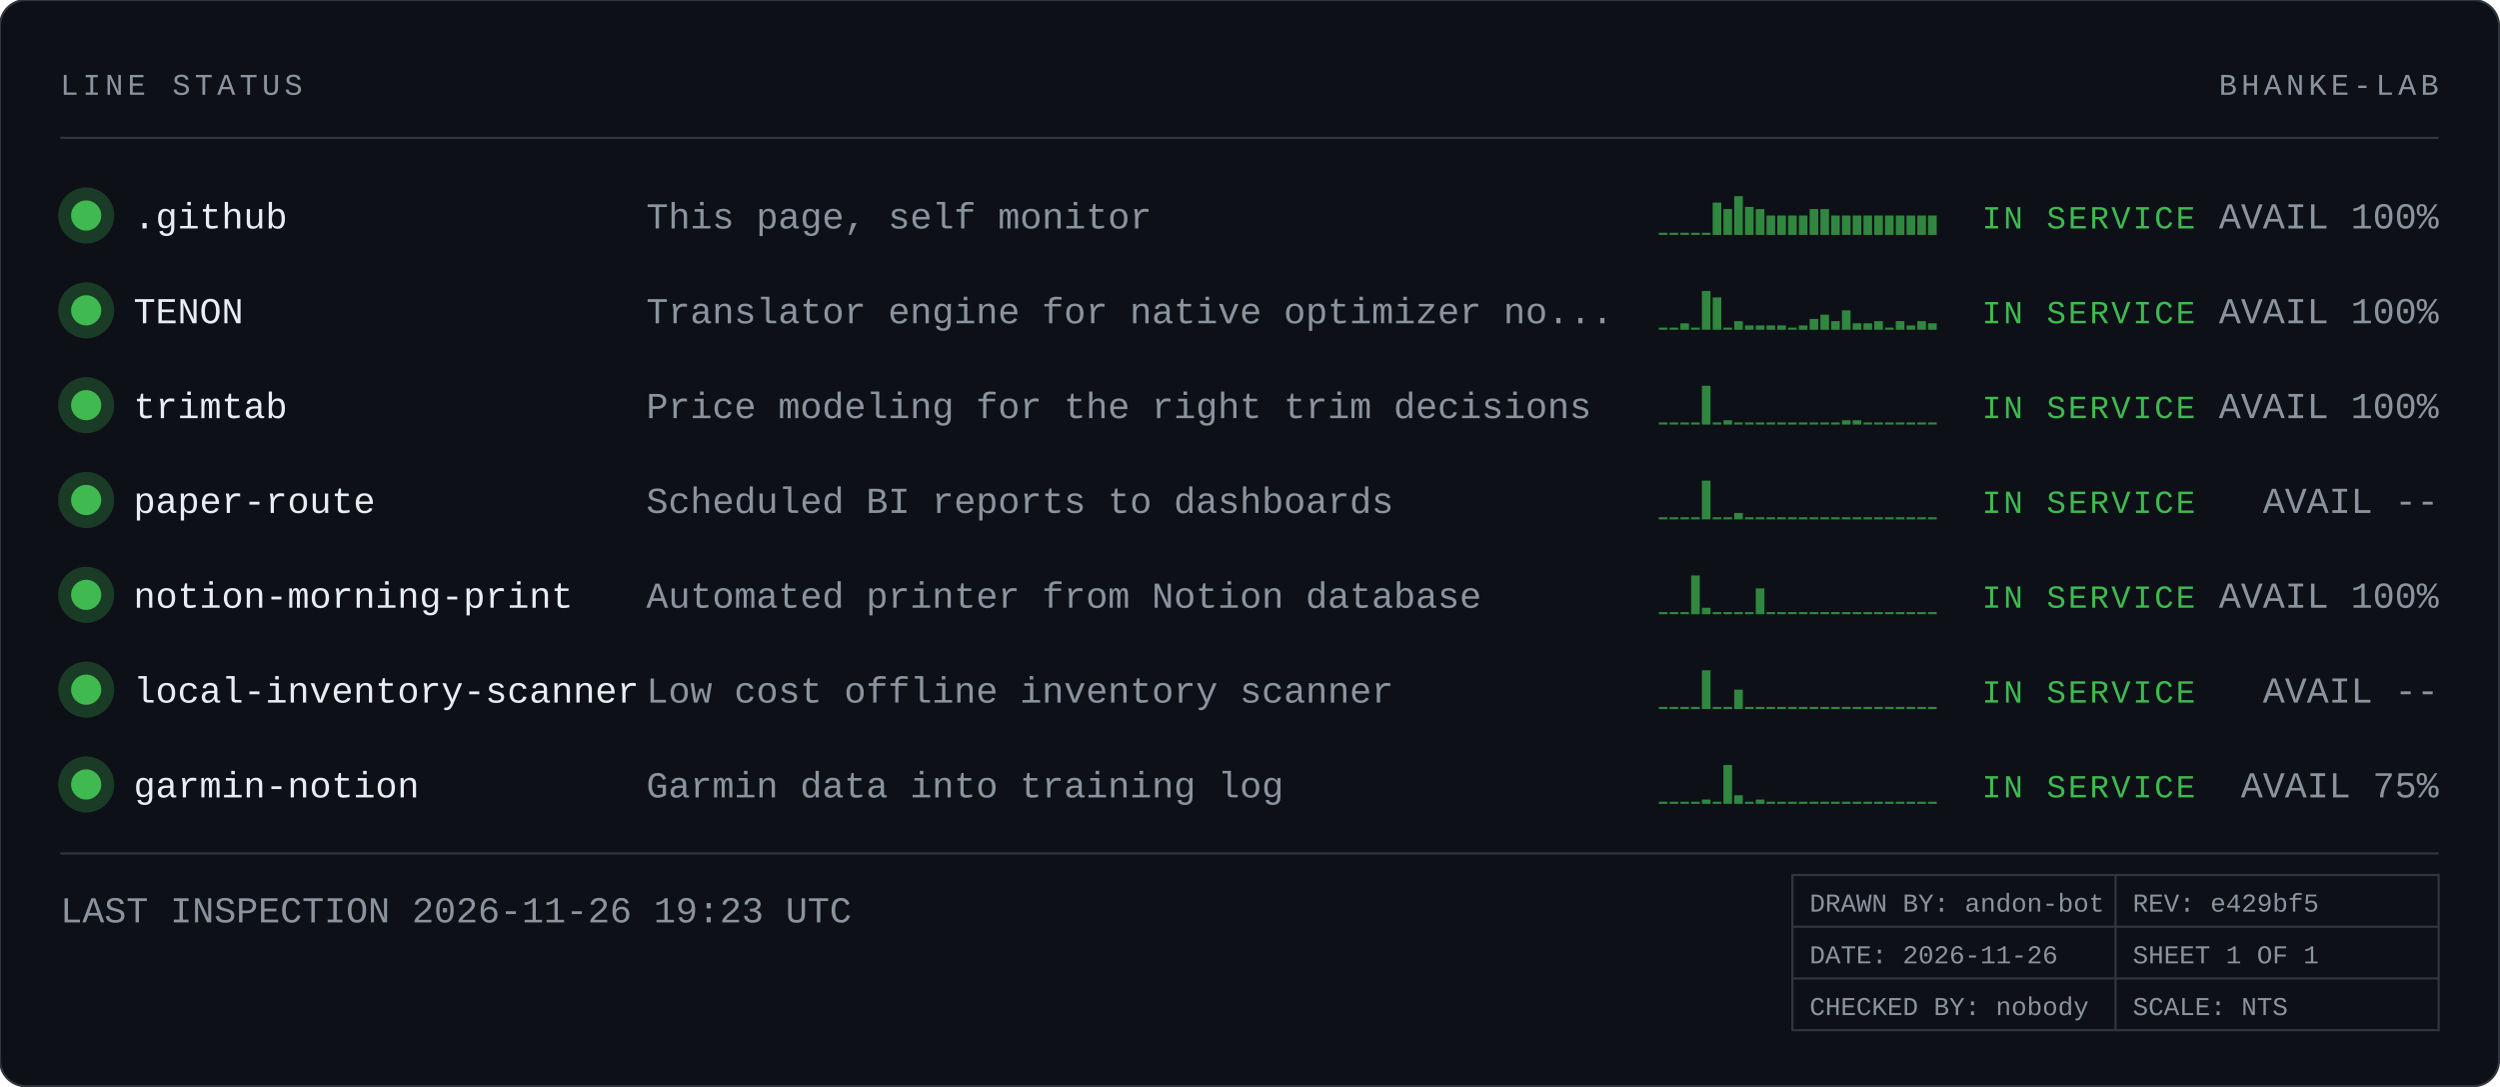
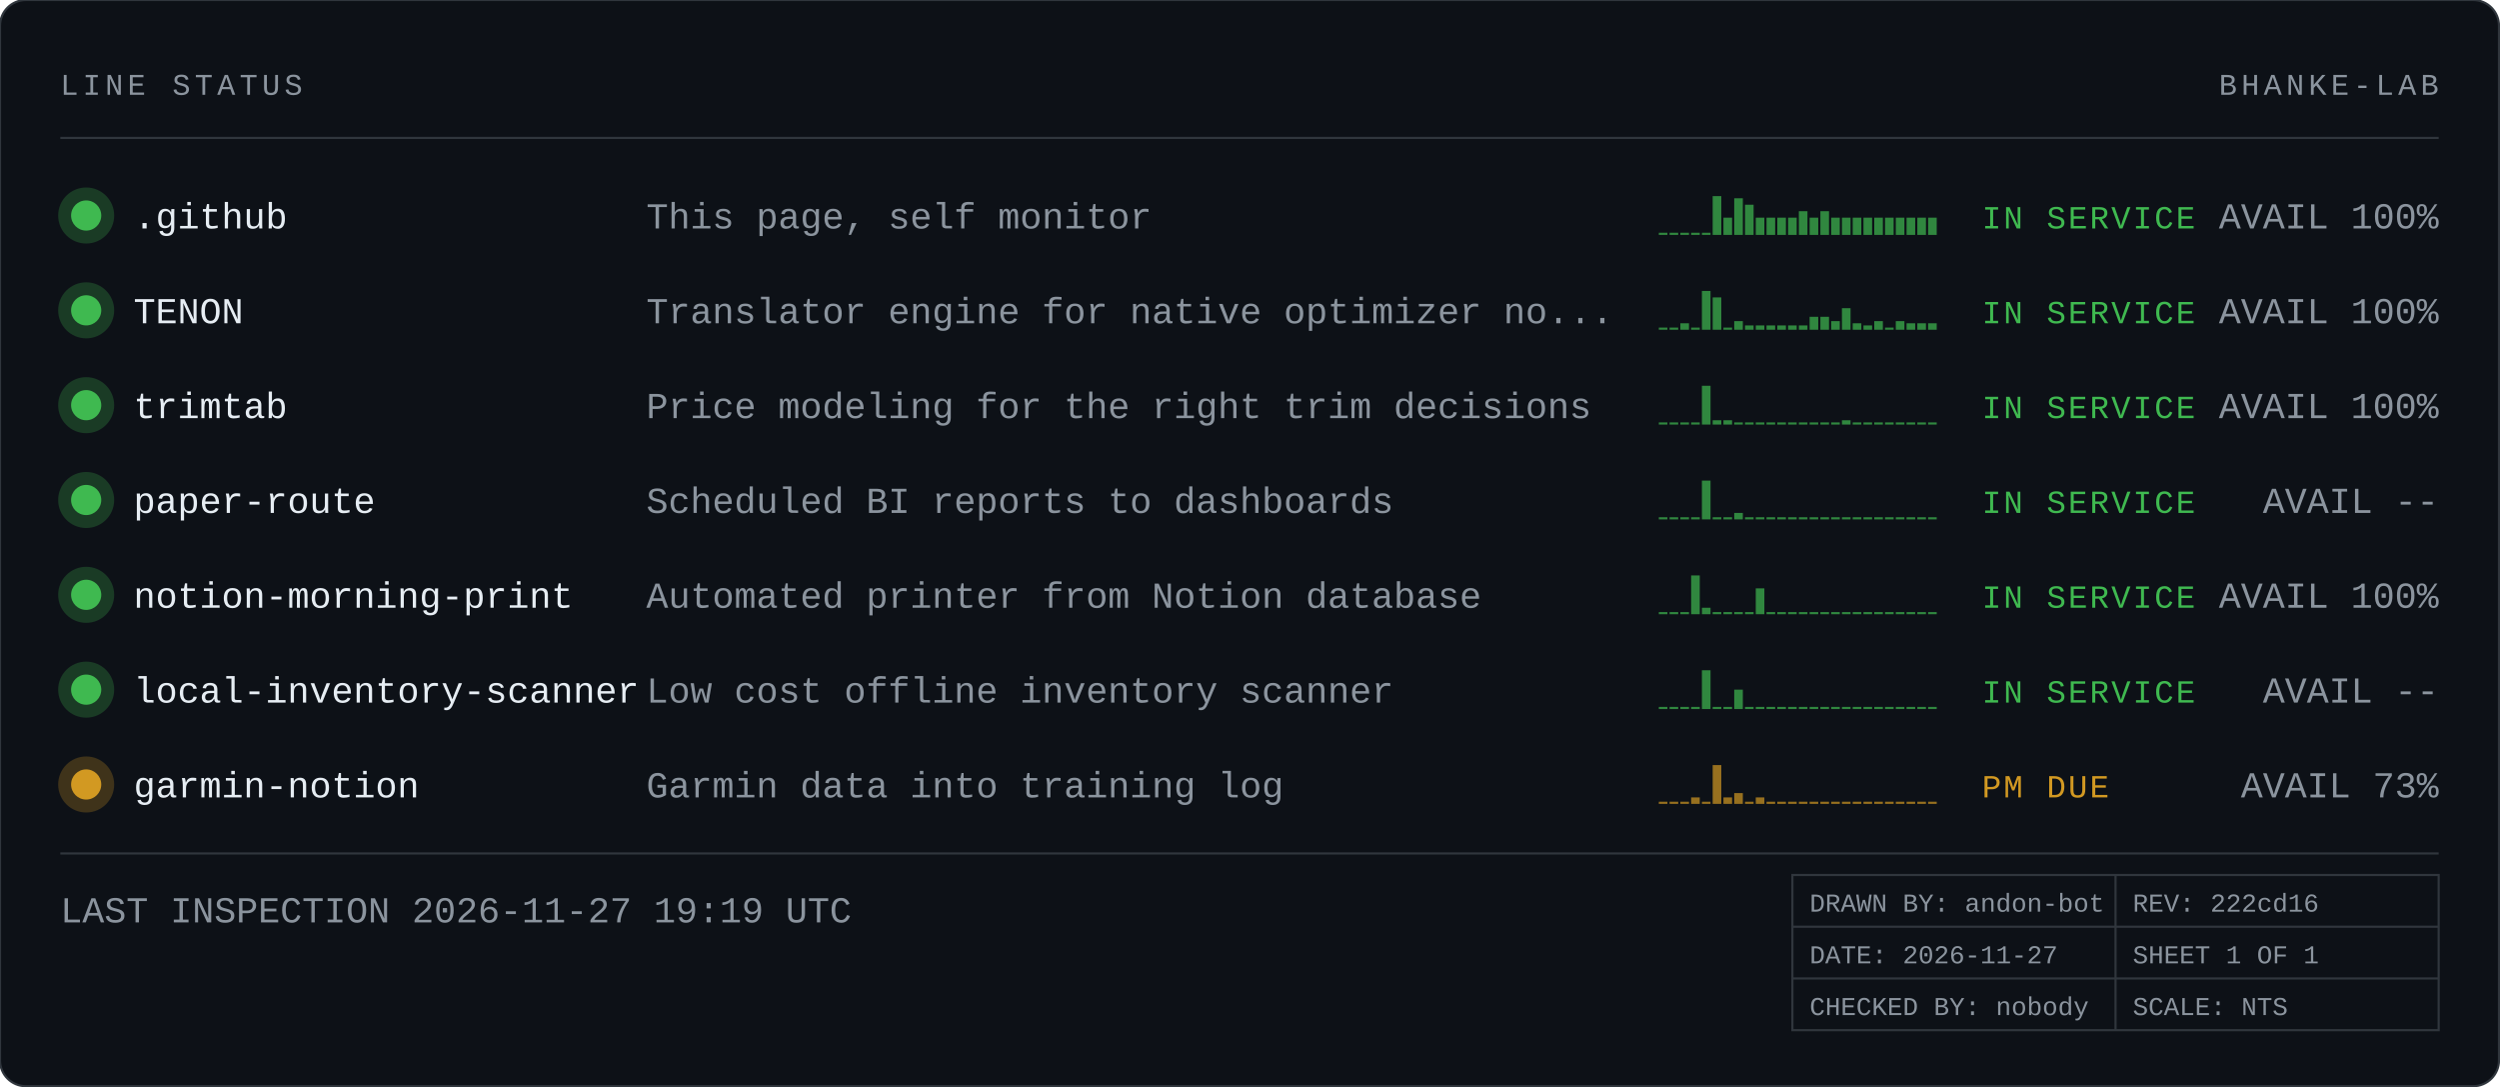
<svg xmlns="http://www.w3.org/2000/svg" width="1160" height="504" viewBox="0 0 1160 504" role="img" aria-label="Andon board">
  <style>
text { font-family: Consolas, 'Courier New', monospace; font-size: 17px; }
.hd { fill: #8b949e; font-size: 14px; letter-spacing: 2px; }
.name { fill: #e6edf3; }
.dim { fill: #8b949e; }
.st { font-size: 15px; letter-spacing: 1px; }
.tb { fill: #8b949e; font-size: 12px; }
</style>
  <rect x="0" y="0" width="1160" height="504" rx="12" fill="#0d1117" stroke="#30363d" />
  <text x="28" y="44" class="hd">LINE STATUS</text>
  <text x="1132" y="44" class="hd" text-anchor="end">BHANKE-LAB</text>
  <line x1="28" y1="64" x2="1132" y2="64" stroke="#30363d" />
  <circle cx="40" cy="100" r="13" fill="#3fb950" opacity="0.25" />
  <circle cx="40" cy="100" r="7" fill="#3fb950" />
  <text x="62" y="106" class="name">.github</text>
  <text x="300" y="106" class="dim">This page, self monitor</text>
  <rect x="770" y="108" width="4" height="1" fill="#3fb950" opacity="0.7" />
  <rect x="775" y="108" width="4" height="1" fill="#3fb950" opacity="0.7" />
  <rect x="780" y="108" width="4" height="1" fill="#3fb950" opacity="0.7" />
  <rect x="785" y="108" width="4" height="1" fill="#3fb950" opacity="0.7" />
  <rect x="790" y="108" width="4" height="1" fill="#3fb950" opacity="0.7" />
-   <rect x="795" y="94" width="4" height="15" fill="#3fb950" opacity="0.7" />
-   <rect x="800" y="97" width="4" height="12" fill="#3fb950" opacity="0.7" />
-   <rect x="805" y="91" width="4" height="18" fill="#3fb950" opacity="0.7" />
-   <rect x="810" y="96" width="4" height="13" fill="#3fb950" opacity="0.7" />
-   <rect x="815" y="97" width="4" height="12" fill="#3fb950" opacity="0.7" />
-   <rect x="820" y="100" width="4" height="9" fill="#3fb950" opacity="0.7" />
-   <rect x="825" y="100" width="4" height="9" fill="#3fb950" opacity="0.7" />
-   <rect x="830" y="100" width="4" height="9" fill="#3fb950" opacity="0.7" />
-   <rect x="835" y="100" width="4" height="9" fill="#3fb950" opacity="0.7" />
-   <rect x="840" y="97" width="4" height="12" fill="#3fb950" opacity="0.7" />
-   <rect x="845" y="97" width="4" height="12" fill="#3fb950" opacity="0.7" />
-   <rect x="850" y="100" width="4" height="9" fill="#3fb950" opacity="0.7" />
-   <rect x="855" y="100" width="4" height="9" fill="#3fb950" opacity="0.7" />
-   <rect x="860" y="100" width="4" height="9" fill="#3fb950" opacity="0.7" />
-   <rect x="865" y="100" width="4" height="9" fill="#3fb950" opacity="0.7" />
-   <rect x="870" y="100" width="4" height="9" fill="#3fb950" opacity="0.7" />
-   <rect x="875" y="100" width="4" height="9" fill="#3fb950" opacity="0.7" />
-   <rect x="880" y="100" width="4" height="9" fill="#3fb950" opacity="0.7" />
-   <rect x="885" y="100" width="4" height="9" fill="#3fb950" opacity="0.7" />
-   <rect x="890" y="100" width="4" height="9" fill="#3fb950" opacity="0.7" />
-   <rect x="895" y="100" width="4" height="9" fill="#3fb950" opacity="0.7" />
+   <rect x="795" y="91" width="4" height="18" fill="#3fb950" opacity="0.7" />
+   <rect x="800" y="101" width="4" height="8" fill="#3fb950" opacity="0.7" />
+   <rect x="805" y="92" width="4" height="17" fill="#3fb950" opacity="0.7" />
+   <rect x="810" y="95" width="4" height="14" fill="#3fb950" opacity="0.7" />
+   <rect x="815" y="101" width="4" height="8" fill="#3fb950" opacity="0.7" />
+   <rect x="820" y="101" width="4" height="8" fill="#3fb950" opacity="0.7" />
+   <rect x="825" y="101" width="4" height="8" fill="#3fb950" opacity="0.7" />
+   <rect x="830" y="101" width="4" height="8" fill="#3fb950" opacity="0.7" />
+   <rect x="835" y="98" width="4" height="11" fill="#3fb950" opacity="0.7" />
+   <rect x="840" y="101" width="4" height="8" fill="#3fb950" opacity="0.7" />
+   <rect x="845" y="98" width="4" height="11" fill="#3fb950" opacity="0.7" />
+   <rect x="850" y="101" width="4" height="8" fill="#3fb950" opacity="0.7" />
+   <rect x="855" y="101" width="4" height="8" fill="#3fb950" opacity="0.7" />
+   <rect x="860" y="101" width="4" height="8" fill="#3fb950" opacity="0.7" />
+   <rect x="865" y="101" width="4" height="8" fill="#3fb950" opacity="0.7" />
+   <rect x="870" y="101" width="4" height="8" fill="#3fb950" opacity="0.7" />
+   <rect x="875" y="101" width="4" height="8" fill="#3fb950" opacity="0.7" />
+   <rect x="880" y="101" width="4" height="8" fill="#3fb950" opacity="0.7" />
+   <rect x="885" y="101" width="4" height="8" fill="#3fb950" opacity="0.7" />
+   <rect x="890" y="101" width="4" height="8" fill="#3fb950" opacity="0.7" />
+   <rect x="895" y="101" width="4" height="8" fill="#3fb950" opacity="0.7" />
  <text x="920" y="106" class="st" fill="#3fb950">IN SERVICE</text>
  <text x="1132" y="106" class="dim" text-anchor="end">AVAIL 100%</text>
  <circle cx="40" cy="144" r="13" fill="#3fb950" opacity="0.25" />
  <circle cx="40" cy="144" r="7" fill="#3fb950" />
  <text x="62" y="150" class="name">TENON</text>
  <text x="300" y="150" class="dim">Translator engine for native optimizer no...</text>
  <rect x="770" y="152" width="4" height="1" fill="#3fb950" opacity="0.7" />
  <rect x="775" y="152" width="4" height="1" fill="#3fb950" opacity="0.7" />
  <rect x="780" y="150" width="4" height="3" fill="#3fb950" opacity="0.7" />
  <rect x="785" y="152" width="4" height="1" fill="#3fb950" opacity="0.7" />
  <rect x="790" y="135" width="4" height="18" fill="#3fb950" opacity="0.7" />
  <rect x="795" y="138" width="4" height="15" fill="#3fb950" opacity="0.7" />
  <rect x="800" y="152" width="4" height="1" fill="#3fb950" opacity="0.7" />
  <rect x="805" y="149" width="4" height="4" fill="#3fb950" opacity="0.7" />
  <rect x="810" y="151" width="4" height="2" fill="#3fb950" opacity="0.7" />
  <rect x="815" y="151" width="4" height="2" fill="#3fb950" opacity="0.7" />
  <rect x="820" y="151" width="4" height="2" fill="#3fb950" opacity="0.7" />
  <rect x="825" y="151" width="4" height="2" fill="#3fb950" opacity="0.7" />
-   <rect x="830" y="152" width="4" height="1" fill="#3fb950" opacity="0.7" />
+   <rect x="830" y="151" width="4" height="2" fill="#3fb950" opacity="0.7" />
  <rect x="835" y="151" width="4" height="2" fill="#3fb950" opacity="0.7" />
-   <rect x="840" y="148" width="4" height="5" fill="#3fb950" opacity="0.7" />
-   <rect x="845" y="146" width="4" height="7" fill="#3fb950" opacity="0.7" />
+   <rect x="840" y="147" width="4" height="6" fill="#3fb950" opacity="0.7" />
+   <rect x="845" y="147" width="4" height="6" fill="#3fb950" opacity="0.7" />
  <rect x="850" y="149" width="4" height="4" fill="#3fb950" opacity="0.7" />
-   <rect x="855" y="144" width="4" height="9" fill="#3fb950" opacity="0.7" />
+   <rect x="855" y="143" width="4" height="10" fill="#3fb950" opacity="0.7" />
  <rect x="860" y="150" width="4" height="3" fill="#3fb950" opacity="0.7" />
-   <rect x="865" y="150" width="4" height="3" fill="#3fb950" opacity="0.7" />
+   <rect x="865" y="151" width="4" height="2" fill="#3fb950" opacity="0.7" />
  <rect x="870" y="149" width="4" height="4" fill="#3fb950" opacity="0.7" />
  <rect x="875" y="152" width="4" height="1" fill="#3fb950" opacity="0.7" />
  <rect x="880" y="149" width="4" height="4" fill="#3fb950" opacity="0.7" />
-   <rect x="885" y="151" width="4" height="2" fill="#3fb950" opacity="0.7" />
-   <rect x="890" y="149" width="4" height="4" fill="#3fb950" opacity="0.7" />
+   <rect x="885" y="150" width="4" height="3" fill="#3fb950" opacity="0.7" />
+   <rect x="890" y="150" width="4" height="3" fill="#3fb950" opacity="0.7" />
  <rect x="895" y="150" width="4" height="3" fill="#3fb950" opacity="0.7" />
  <text x="920" y="150" class="st" fill="#3fb950">IN SERVICE</text>
  <text x="1132" y="150" class="dim" text-anchor="end">AVAIL 100%</text>
  <circle cx="40" cy="188" r="13" fill="#3fb950" opacity="0.25" />
  <circle cx="40" cy="188" r="7" fill="#3fb950" />
  <text x="62" y="194" class="name">trimtab</text>
  <text x="300" y="194" class="dim">Price modeling for the right trim decisions</text>
  <rect x="770" y="196" width="4" height="1" fill="#3fb950" opacity="0.7" />
  <rect x="775" y="196" width="4" height="1" fill="#3fb950" opacity="0.7" />
  <rect x="780" y="196" width="4" height="1" fill="#3fb950" opacity="0.7" />
  <rect x="785" y="196" width="4" height="1" fill="#3fb950" opacity="0.7" />
  <rect x="790" y="179" width="4" height="18" fill="#3fb950" opacity="0.7" />
-   <rect x="795" y="196" width="4" height="1" fill="#3fb950" opacity="0.7" />
+   <rect x="795" y="195" width="4" height="2" fill="#3fb950" opacity="0.7" />
  <rect x="800" y="195" width="4" height="2" fill="#3fb950" opacity="0.7" />
  <rect x="805" y="196" width="4" height="1" fill="#3fb950" opacity="0.7" />
  <rect x="810" y="196" width="4" height="1" fill="#3fb950" opacity="0.7" />
  <rect x="815" y="196" width="4" height="1" fill="#3fb950" opacity="0.7" />
  <rect x="820" y="196" width="4" height="1" fill="#3fb950" opacity="0.7" />
  <rect x="825" y="196" width="4" height="1" fill="#3fb950" opacity="0.7" />
  <rect x="830" y="196" width="4" height="1" fill="#3fb950" opacity="0.7" />
  <rect x="835" y="196" width="4" height="1" fill="#3fb950" opacity="0.7" />
  <rect x="840" y="196" width="4" height="1" fill="#3fb950" opacity="0.7" />
  <rect x="845" y="196" width="4" height="1" fill="#3fb950" opacity="0.7" />
  <rect x="850" y="196" width="4" height="1" fill="#3fb950" opacity="0.7" />
  <rect x="855" y="195" width="4" height="2" fill="#3fb950" opacity="0.7" />
-   <rect x="860" y="195" width="4" height="2" fill="#3fb950" opacity="0.7" />
+   <rect x="860" y="196" width="4" height="1" fill="#3fb950" opacity="0.7" />
  <rect x="865" y="196" width="4" height="1" fill="#3fb950" opacity="0.7" />
  <rect x="870" y="196" width="4" height="1" fill="#3fb950" opacity="0.7" />
  <rect x="875" y="196" width="4" height="1" fill="#3fb950" opacity="0.7" />
  <rect x="880" y="196" width="4" height="1" fill="#3fb950" opacity="0.7" />
  <rect x="885" y="196" width="4" height="1" fill="#3fb950" opacity="0.7" />
  <rect x="890" y="196" width="4" height="1" fill="#3fb950" opacity="0.7" />
  <rect x="895" y="196" width="4" height="1" fill="#3fb950" opacity="0.7" />
  <text x="920" y="194" class="st" fill="#3fb950">IN SERVICE</text>
  <text x="1132" y="194" class="dim" text-anchor="end">AVAIL 100%</text>
  <circle cx="40" cy="232" r="13" fill="#3fb950" opacity="0.25" />
  <circle cx="40" cy="232" r="7" fill="#3fb950" />
  <text x="62" y="238" class="name">paper-route</text>
  <text x="300" y="238" class="dim">Scheduled BI reports to dashboards</text>
  <rect x="770" y="240" width="4" height="1" fill="#3fb950" opacity="0.7" />
  <rect x="775" y="240" width="4" height="1" fill="#3fb950" opacity="0.7" />
  <rect x="780" y="240" width="4" height="1" fill="#3fb950" opacity="0.7" />
  <rect x="785" y="240" width="4" height="1" fill="#3fb950" opacity="0.7" />
  <rect x="790" y="223" width="4" height="18" fill="#3fb950" opacity="0.7" />
  <rect x="795" y="240" width="4" height="1" fill="#3fb950" opacity="0.7" />
  <rect x="800" y="240" width="4" height="1" fill="#3fb950" opacity="0.7" />
  <rect x="805" y="238" width="4" height="3" fill="#3fb950" opacity="0.7" />
  <rect x="810" y="240" width="4" height="1" fill="#3fb950" opacity="0.7" />
  <rect x="815" y="240" width="4" height="1" fill="#3fb950" opacity="0.7" />
  <rect x="820" y="240" width="4" height="1" fill="#3fb950" opacity="0.7" />
  <rect x="825" y="240" width="4" height="1" fill="#3fb950" opacity="0.7" />
  <rect x="830" y="240" width="4" height="1" fill="#3fb950" opacity="0.7" />
  <rect x="835" y="240" width="4" height="1" fill="#3fb950" opacity="0.7" />
  <rect x="840" y="240" width="4" height="1" fill="#3fb950" opacity="0.7" />
  <rect x="845" y="240" width="4" height="1" fill="#3fb950" opacity="0.7" />
  <rect x="850" y="240" width="4" height="1" fill="#3fb950" opacity="0.7" />
  <rect x="855" y="240" width="4" height="1" fill="#3fb950" opacity="0.7" />
  <rect x="860" y="240" width="4" height="1" fill="#3fb950" opacity="0.7" />
  <rect x="865" y="240" width="4" height="1" fill="#3fb950" opacity="0.7" />
  <rect x="870" y="240" width="4" height="1" fill="#3fb950" opacity="0.7" />
  <rect x="875" y="240" width="4" height="1" fill="#3fb950" opacity="0.7" />
  <rect x="880" y="240" width="4" height="1" fill="#3fb950" opacity="0.7" />
  <rect x="885" y="240" width="4" height="1" fill="#3fb950" opacity="0.7" />
  <rect x="890" y="240" width="4" height="1" fill="#3fb950" opacity="0.7" />
  <rect x="895" y="240" width="4" height="1" fill="#3fb950" opacity="0.7" />
  <text x="920" y="238" class="st" fill="#3fb950">IN SERVICE</text>
  <text x="1132" y="238" class="dim" text-anchor="end">AVAIL --</text>
  <circle cx="40" cy="276" r="13" fill="#3fb950" opacity="0.25" />
  <circle cx="40" cy="276" r="7" fill="#3fb950" />
  <text x="62" y="282" class="name">notion-morning-print</text>
  <text x="300" y="282" class="dim">Automated printer from Notion database</text>
  <rect x="770" y="284" width="4" height="1" fill="#3fb950" opacity="0.7" />
  <rect x="775" y="284" width="4" height="1" fill="#3fb950" opacity="0.7" />
  <rect x="780" y="284" width="4" height="1" fill="#3fb950" opacity="0.7" />
  <rect x="785" y="267" width="4" height="18" fill="#3fb950" opacity="0.7" />
  <rect x="790" y="282" width="4" height="3" fill="#3fb950" opacity="0.7" />
  <rect x="795" y="284" width="4" height="1" fill="#3fb950" opacity="0.7" />
  <rect x="800" y="284" width="4" height="1" fill="#3fb950" opacity="0.7" />
  <rect x="805" y="284" width="4" height="1" fill="#3fb950" opacity="0.7" />
  <rect x="810" y="284" width="4" height="1" fill="#3fb950" opacity="0.7" />
  <rect x="815" y="273" width="4" height="12" fill="#3fb950" opacity="0.7" />
  <rect x="820" y="284" width="4" height="1" fill="#3fb950" opacity="0.7" />
  <rect x="825" y="284" width="4" height="1" fill="#3fb950" opacity="0.7" />
  <rect x="830" y="284" width="4" height="1" fill="#3fb950" opacity="0.7" />
  <rect x="835" y="284" width="4" height="1" fill="#3fb950" opacity="0.7" />
  <rect x="840" y="284" width="4" height="1" fill="#3fb950" opacity="0.7" />
  <rect x="845" y="284" width="4" height="1" fill="#3fb950" opacity="0.7" />
  <rect x="850" y="284" width="4" height="1" fill="#3fb950" opacity="0.7" />
  <rect x="855" y="284" width="4" height="1" fill="#3fb950" opacity="0.7" />
  <rect x="860" y="284" width="4" height="1" fill="#3fb950" opacity="0.7" />
  <rect x="865" y="284" width="4" height="1" fill="#3fb950" opacity="0.7" />
  <rect x="870" y="284" width="4" height="1" fill="#3fb950" opacity="0.7" />
  <rect x="875" y="284" width="4" height="1" fill="#3fb950" opacity="0.7" />
  <rect x="880" y="284" width="4" height="1" fill="#3fb950" opacity="0.7" />
  <rect x="885" y="284" width="4" height="1" fill="#3fb950" opacity="0.7" />
  <rect x="890" y="284" width="4" height="1" fill="#3fb950" opacity="0.7" />
  <rect x="895" y="284" width="4" height="1" fill="#3fb950" opacity="0.7" />
  <text x="920" y="282" class="st" fill="#3fb950">IN SERVICE</text>
  <text x="1132" y="282" class="dim" text-anchor="end">AVAIL 100%</text>
  <circle cx="40" cy="320" r="13" fill="#3fb950" opacity="0.25" />
  <circle cx="40" cy="320" r="7" fill="#3fb950" />
  <text x="62" y="326" class="name">local-inventory-scanner</text>
  <text x="300" y="326" class="dim">Low cost offline inventory scanner</text>
  <rect x="770" y="328" width="4" height="1" fill="#3fb950" opacity="0.7" />
  <rect x="775" y="328" width="4" height="1" fill="#3fb950" opacity="0.7" />
  <rect x="780" y="328" width="4" height="1" fill="#3fb950" opacity="0.7" />
  <rect x="785" y="328" width="4" height="1" fill="#3fb950" opacity="0.7" />
  <rect x="790" y="311" width="4" height="18" fill="#3fb950" opacity="0.7" />
  <rect x="795" y="328" width="4" height="1" fill="#3fb950" opacity="0.7" />
  <rect x="800" y="328" width="4" height="1" fill="#3fb950" opacity="0.7" />
  <rect x="805" y="320" width="4" height="9" fill="#3fb950" opacity="0.7" />
  <rect x="810" y="328" width="4" height="1" fill="#3fb950" opacity="0.7" />
  <rect x="815" y="328" width="4" height="1" fill="#3fb950" opacity="0.7" />
  <rect x="820" y="328" width="4" height="1" fill="#3fb950" opacity="0.7" />
  <rect x="825" y="328" width="4" height="1" fill="#3fb950" opacity="0.7" />
  <rect x="830" y="328" width="4" height="1" fill="#3fb950" opacity="0.7" />
  <rect x="835" y="328" width="4" height="1" fill="#3fb950" opacity="0.7" />
  <rect x="840" y="328" width="4" height="1" fill="#3fb950" opacity="0.7" />
  <rect x="845" y="328" width="4" height="1" fill="#3fb950" opacity="0.7" />
  <rect x="850" y="328" width="4" height="1" fill="#3fb950" opacity="0.7" />
  <rect x="855" y="328" width="4" height="1" fill="#3fb950" opacity="0.7" />
  <rect x="860" y="328" width="4" height="1" fill="#3fb950" opacity="0.7" />
  <rect x="865" y="328" width="4" height="1" fill="#3fb950" opacity="0.7" />
  <rect x="870" y="328" width="4" height="1" fill="#3fb950" opacity="0.7" />
  <rect x="875" y="328" width="4" height="1" fill="#3fb950" opacity="0.7" />
  <rect x="880" y="328" width="4" height="1" fill="#3fb950" opacity="0.7" />
  <rect x="885" y="328" width="4" height="1" fill="#3fb950" opacity="0.7" />
  <rect x="890" y="328" width="4" height="1" fill="#3fb950" opacity="0.7" />
  <rect x="895" y="328" width="4" height="1" fill="#3fb950" opacity="0.7" />
  <text x="920" y="326" class="st" fill="#3fb950">IN SERVICE</text>
  <text x="1132" y="326" class="dim" text-anchor="end">AVAIL --</text>
-   <circle cx="40" cy="364" r="13" fill="#3fb950" opacity="0.25" />
-   <circle cx="40" cy="364" r="7" fill="#3fb950" />
+   <circle cx="40" cy="364" r="13" fill="#d29922" opacity="0.25">
+     <animate attributeName="opacity" values="0.25;0.8;0.25" dur="2s" repeatCount="indefinite" />
+   </circle>
+   <circle cx="40" cy="364" r="7" fill="#d29922" />
  <text x="62" y="370" class="name">garmin-notion</text>
  <text x="300" y="370" class="dim">Garmin data into training log</text>
-   <rect x="770" y="372" width="4" height="1" fill="#3fb950" opacity="0.7" />
-   <rect x="775" y="372" width="4" height="1" fill="#3fb950" opacity="0.7" />
-   <rect x="780" y="372" width="4" height="1" fill="#3fb950" opacity="0.7" />
-   <rect x="785" y="372" width="4" height="1" fill="#3fb950" opacity="0.7" />
-   <rect x="790" y="371" width="4" height="2" fill="#3fb950" opacity="0.7" />
-   <rect x="795" y="372" width="4" height="1" fill="#3fb950" opacity="0.7" />
-   <rect x="800" y="355" width="4" height="18" fill="#3fb950" opacity="0.7" />
-   <rect x="805" y="369" width="4" height="4" fill="#3fb950" opacity="0.7" />
-   <rect x="810" y="372" width="4" height="1" fill="#3fb950" opacity="0.7" />
-   <rect x="815" y="371" width="4" height="2" fill="#3fb950" opacity="0.7" />
-   <rect x="820" y="372" width="4" height="1" fill="#3fb950" opacity="0.7" />
-   <rect x="825" y="372" width="4" height="1" fill="#3fb950" opacity="0.7" />
-   <rect x="830" y="372" width="4" height="1" fill="#3fb950" opacity="0.7" />
-   <rect x="835" y="372" width="4" height="1" fill="#3fb950" opacity="0.7" />
-   <rect x="840" y="372" width="4" height="1" fill="#3fb950" opacity="0.7" />
-   <rect x="845" y="372" width="4" height="1" fill="#3fb950" opacity="0.7" />
-   <rect x="850" y="372" width="4" height="1" fill="#3fb950" opacity="0.7" />
-   <rect x="855" y="372" width="4" height="1" fill="#3fb950" opacity="0.7" />
-   <rect x="860" y="372" width="4" height="1" fill="#3fb950" opacity="0.7" />
-   <rect x="865" y="372" width="4" height="1" fill="#3fb950" opacity="0.7" />
-   <rect x="870" y="372" width="4" height="1" fill="#3fb950" opacity="0.7" />
-   <rect x="875" y="372" width="4" height="1" fill="#3fb950" opacity="0.7" />
-   <rect x="880" y="372" width="4" height="1" fill="#3fb950" opacity="0.7" />
-   <rect x="885" y="372" width="4" height="1" fill="#3fb950" opacity="0.7" />
-   <rect x="890" y="372" width="4" height="1" fill="#3fb950" opacity="0.7" />
-   <rect x="895" y="372" width="4" height="1" fill="#3fb950" opacity="0.7" />
-   <text x="920" y="370" class="st" fill="#3fb950">IN SERVICE</text>
-   <text x="1132" y="370" class="dim" text-anchor="end">AVAIL 75%</text>
+   <rect x="770" y="372" width="4" height="1" fill="#d29922" opacity="0.7" />
+   <rect x="775" y="372" width="4" height="1" fill="#d29922" opacity="0.7" />
+   <rect x="780" y="372" width="4" height="1" fill="#d29922" opacity="0.7" />
+   <rect x="785" y="370" width="4" height="3" fill="#d29922" opacity="0.7" />
+   <rect x="790" y="372" width="4" height="1" fill="#d29922" opacity="0.7" />
+   <rect x="795" y="355" width="4" height="18" fill="#d29922" opacity="0.7" />
+   <rect x="800" y="370" width="4" height="3" fill="#d29922" opacity="0.7" />
+   <rect x="805" y="368" width="4" height="5" fill="#d29922" opacity="0.7" />
+   <rect x="810" y="372" width="4" height="1" fill="#d29922" opacity="0.7" />
+   <rect x="815" y="370" width="4" height="3" fill="#d29922" opacity="0.7" />
+   <rect x="820" y="372" width="4" height="1" fill="#d29922" opacity="0.7" />
+   <rect x="825" y="372" width="4" height="1" fill="#d29922" opacity="0.7" />
+   <rect x="830" y="372" width="4" height="1" fill="#d29922" opacity="0.7" />
+   <rect x="835" y="372" width="4" height="1" fill="#d29922" opacity="0.7" />
+   <rect x="840" y="372" width="4" height="1" fill="#d29922" opacity="0.7" />
+   <rect x="845" y="372" width="4" height="1" fill="#d29922" opacity="0.7" />
+   <rect x="850" y="372" width="4" height="1" fill="#d29922" opacity="0.7" />
+   <rect x="855" y="372" width="4" height="1" fill="#d29922" opacity="0.7" />
+   <rect x="860" y="372" width="4" height="1" fill="#d29922" opacity="0.7" />
+   <rect x="865" y="372" width="4" height="1" fill="#d29922" opacity="0.7" />
+   <rect x="870" y="372" width="4" height="1" fill="#d29922" opacity="0.7" />
+   <rect x="875" y="372" width="4" height="1" fill="#d29922" opacity="0.7" />
+   <rect x="880" y="372" width="4" height="1" fill="#d29922" opacity="0.7" />
+   <rect x="885" y="372" width="4" height="1" fill="#d29922" opacity="0.7" />
+   <rect x="890" y="372" width="4" height="1" fill="#d29922" opacity="0.7" />
+   <rect x="895" y="372" width="4" height="1" fill="#d29922" opacity="0.7" />
+   <text x="920" y="370" class="st" fill="#d29922">PM DUE</text>
+   <text x="1132" y="370" class="dim" text-anchor="end">AVAIL 73%</text>
  <line x1="28" y1="396" x2="1132" y2="396" stroke="#30363d" />
-   <text x="28" y="428" class="dim">LAST INSPECTION 2026-11-26 19:23 UTC</text>
+   <text x="28" y="428" class="dim">LAST INSPECTION 2026-11-27 19:19 UTC</text>
  <rect x="832" y="406" width="300" height="72" fill="none" stroke="#30363d" />
  <line x1="832" y1="430" x2="1132" y2="430" stroke="#30363d" />
  <line x1="832" y1="454" x2="1132" y2="454" stroke="#30363d" />
  <line x1="982" y1="406" x2="982" y2="478" stroke="#30363d" />
  <text x="840" y="423" class="tb">DRAWN BY: andon-bot</text>
-   <text x="990" y="423" class="tb">REV: e429bf5</text>
-   <text x="840" y="447" class="tb">DATE: 2026-11-26</text>
+   <text x="990" y="423" class="tb">REV: 222cd16</text>
+   <text x="840" y="447" class="tb">DATE: 2026-11-27</text>
  <text x="990" y="447" class="tb">SHEET 1 OF 1</text>
  <text x="840" y="471" class="tb">CHECKED BY: nobody</text>
  <text x="990" y="471" class="tb">SCALE: NTS</text>
</svg>
